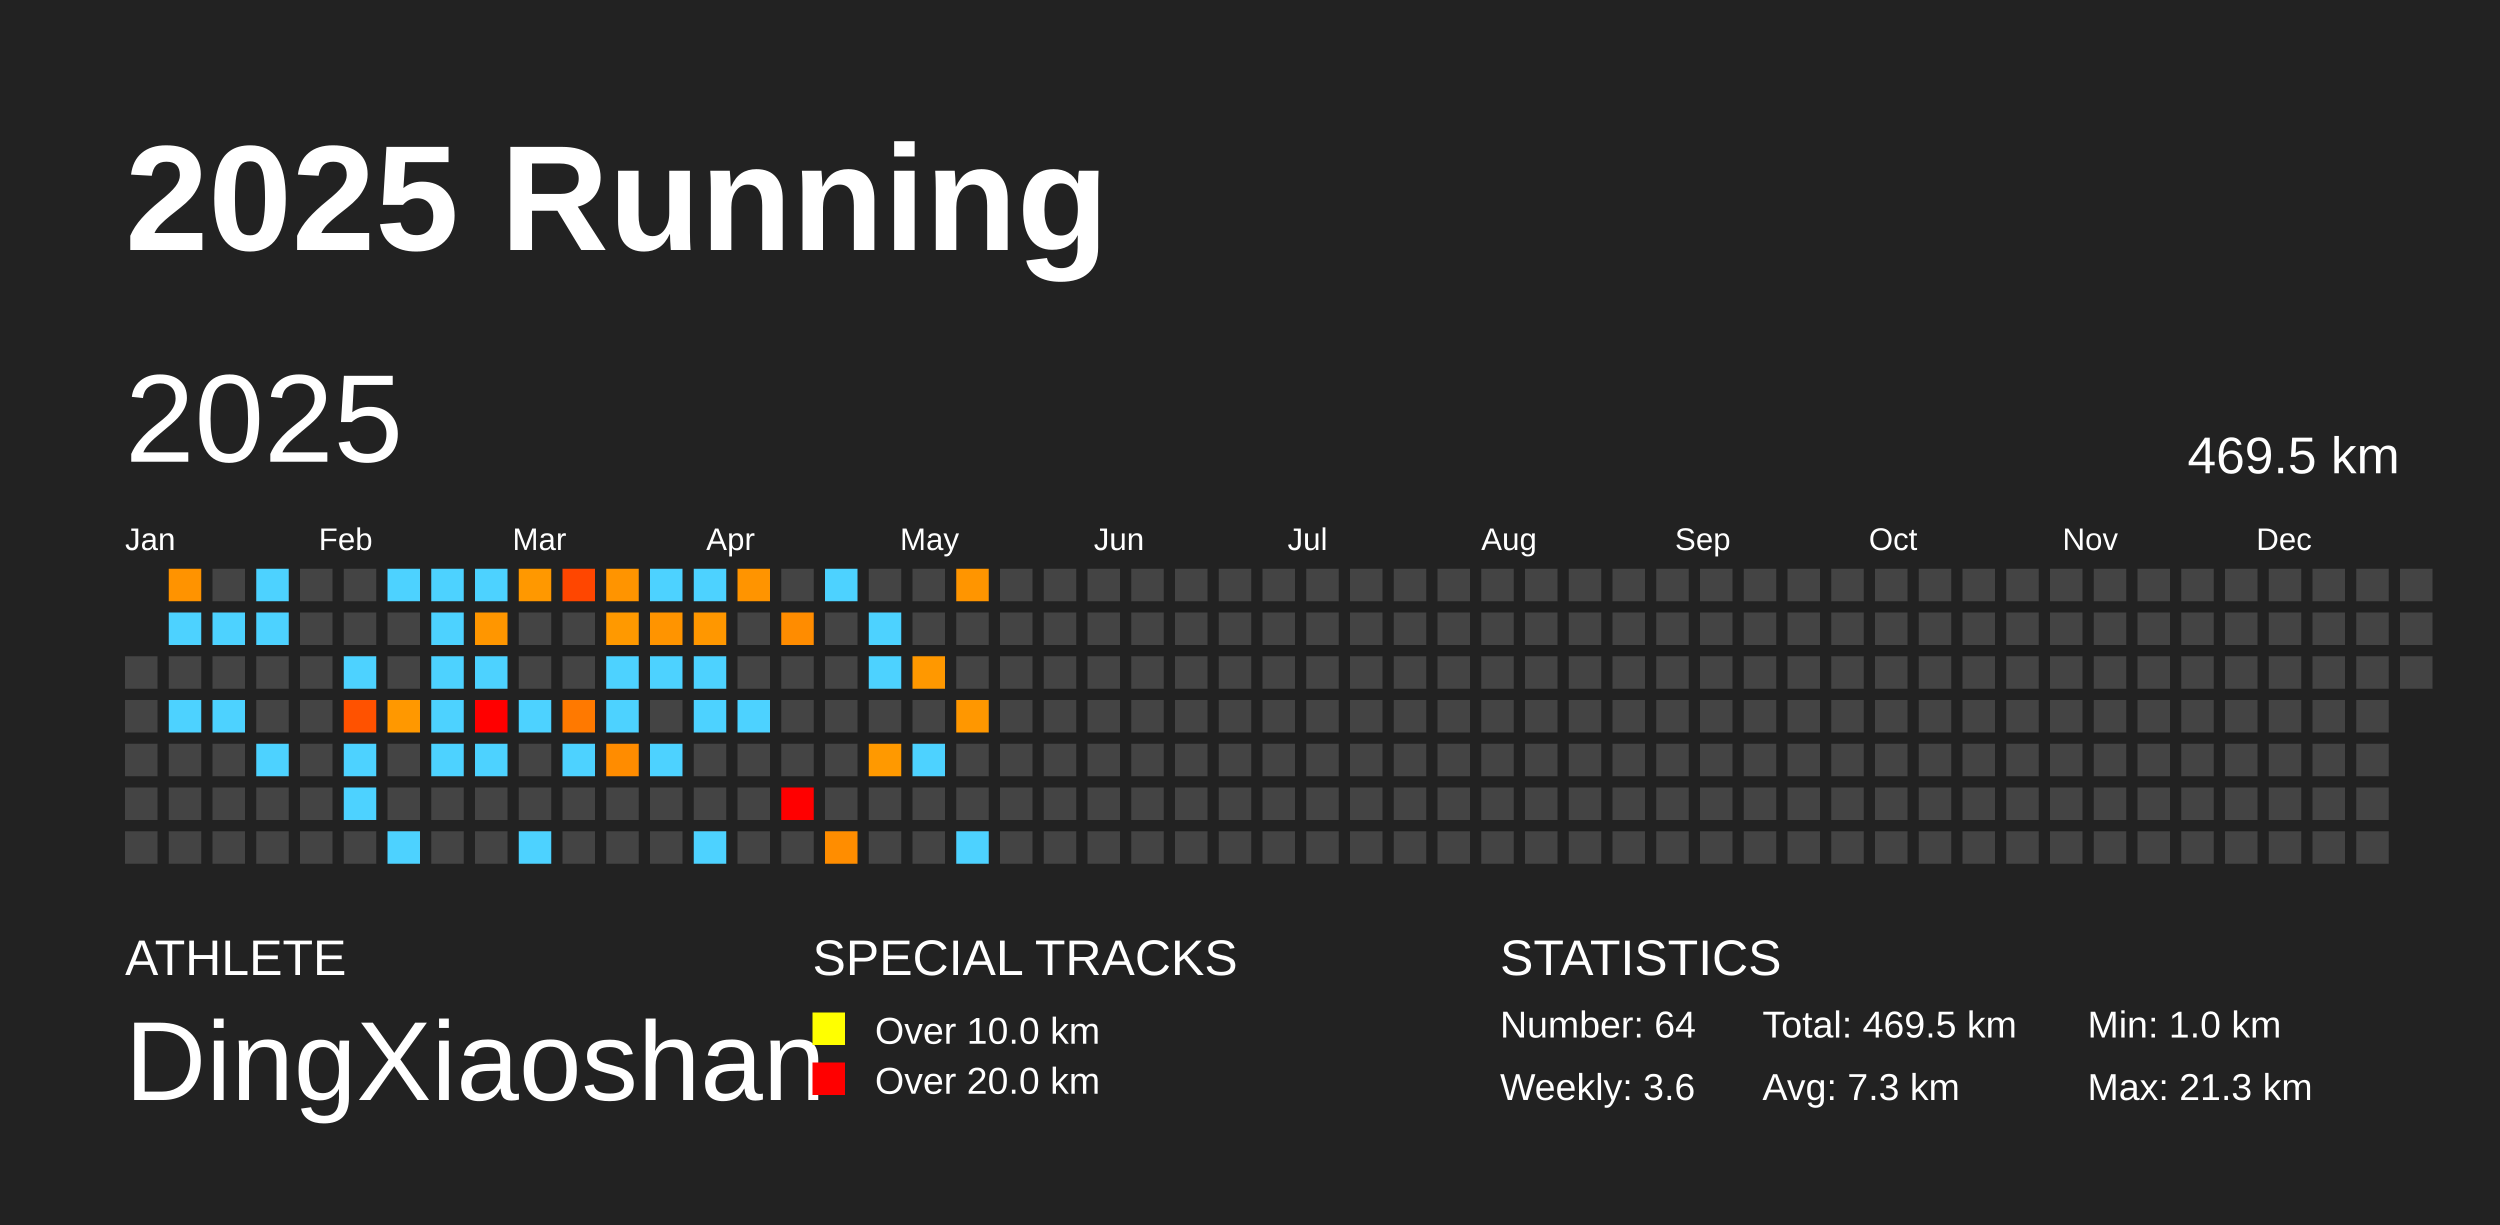
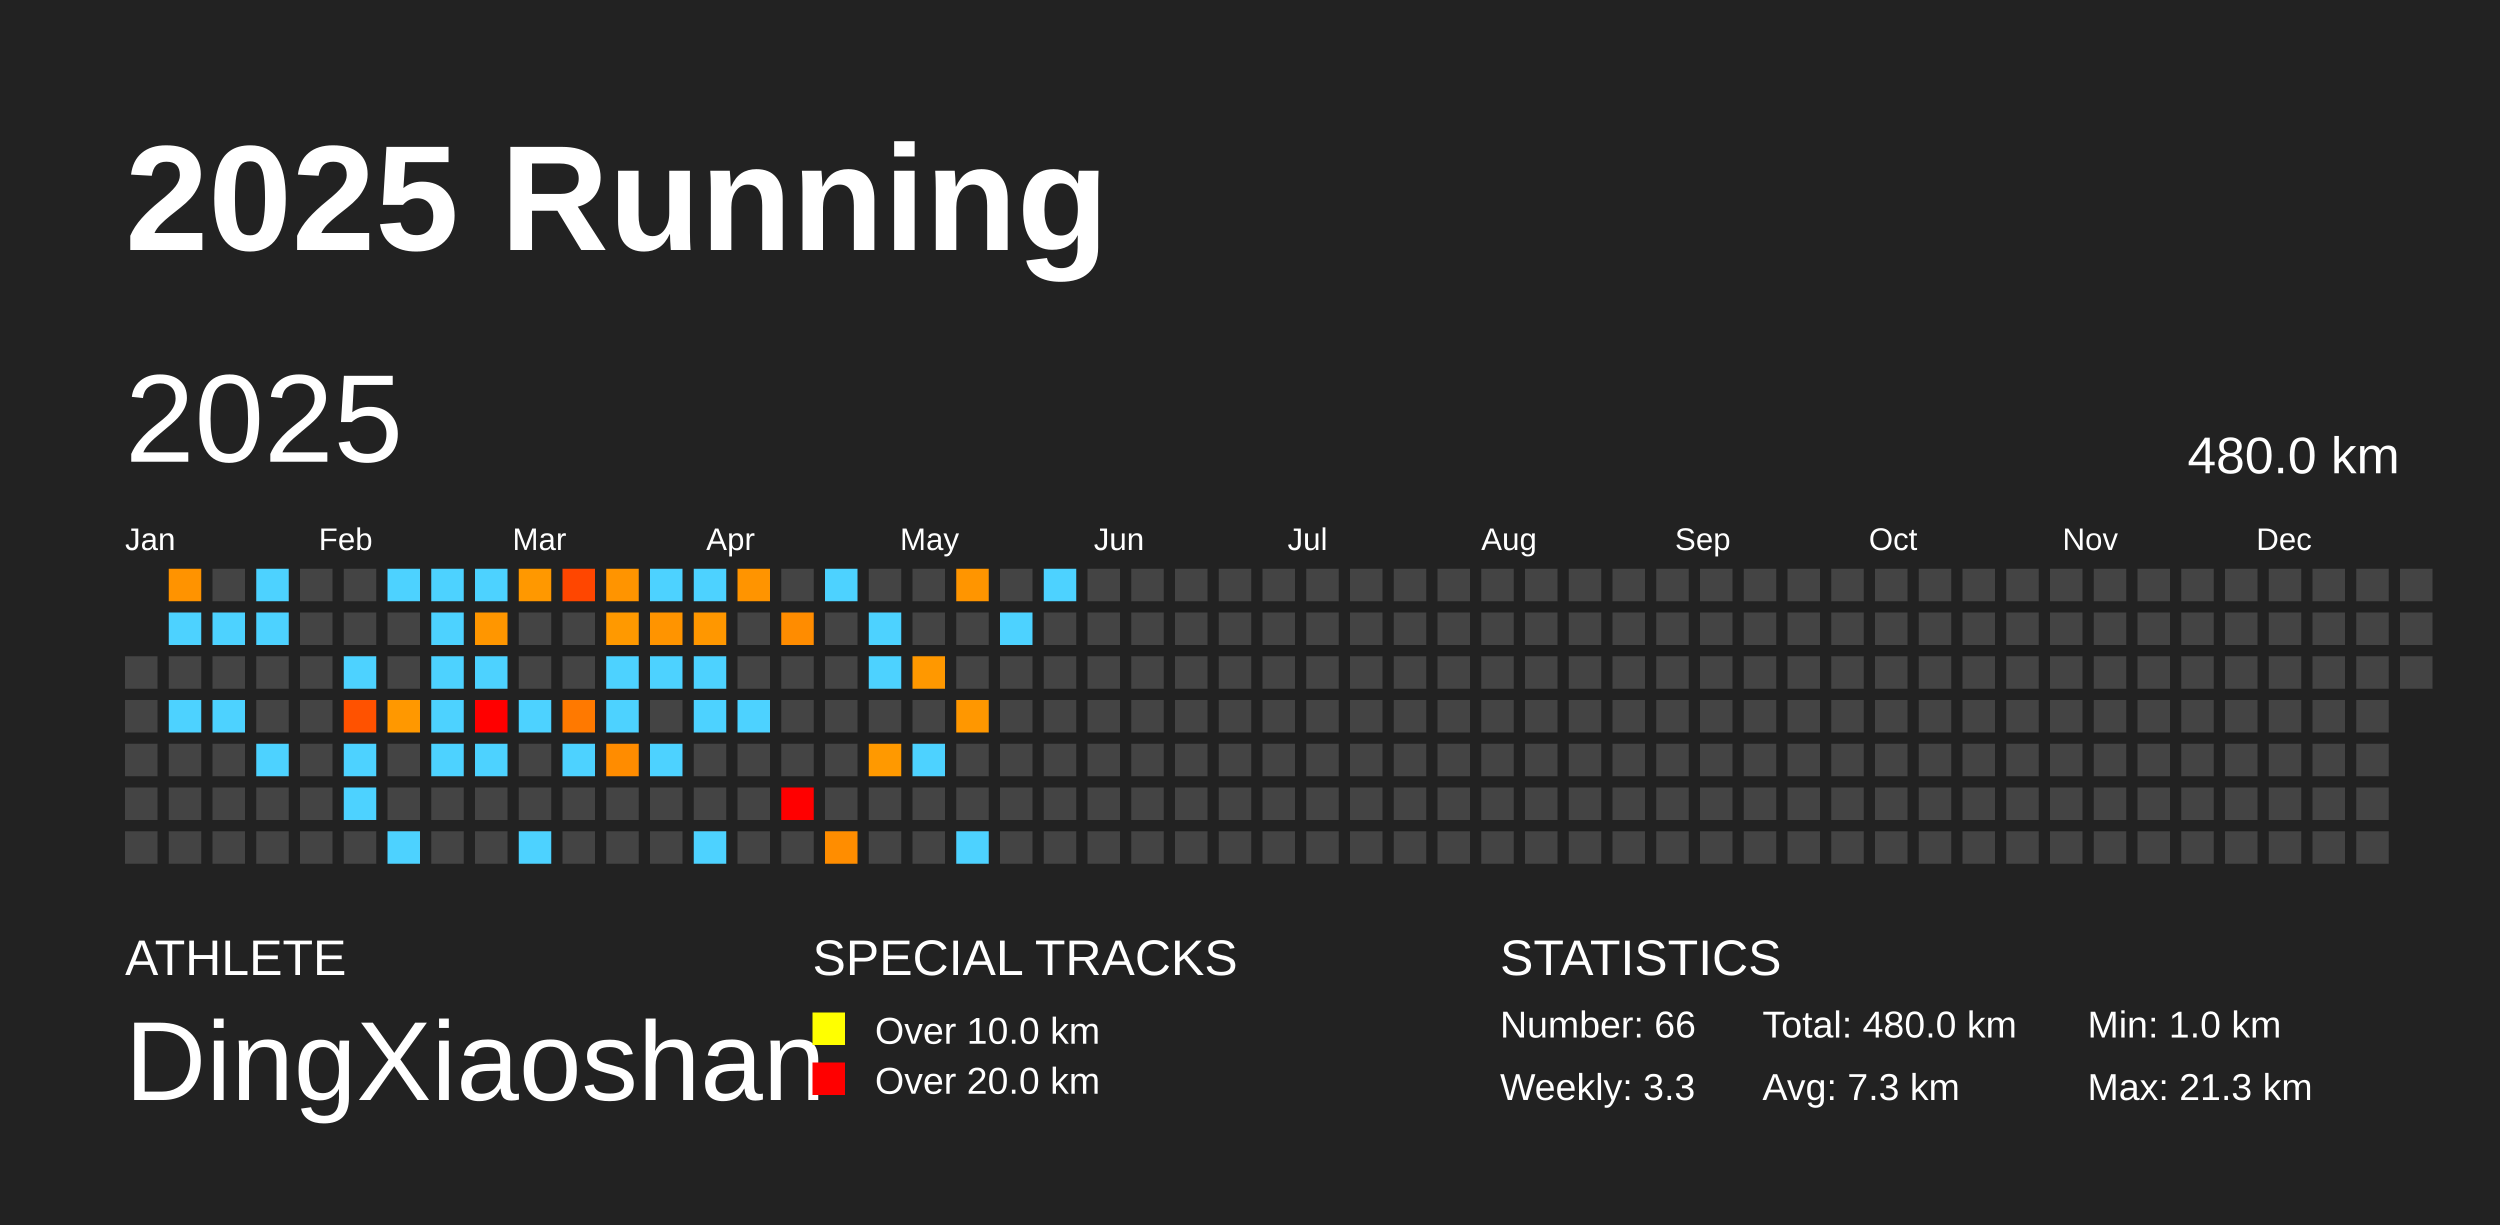
<svg xmlns="http://www.w3.org/2000/svg" baseProfile="full" height="98mm" version="1.1" viewBox="0,0,200,98" width="200mm">
  <defs />
  <rect fill="#222222" height="98" width="200" x="0" y="0" />
  <text fill="#FFFFFF" style="font-size:12px; font-family:Arial; font-weight:bold;" x="10" y="20">2025 Running</text>
  <text fill="#FFFFFF" style="font-size:4px; font-family:Arial" x="10" y="78">ATHLETE</text>
  <text fill="#FFFFFF" style="font-size:9px; font-family:Arial" x="10" y="88">DingXiaoshan</text>
  <text fill="#FFFFFF" style="font-size:4px; font-family:Arial" x="65" y="78">SPECIAL TRACKS</text>
  <rect fill="yellow" height="2.6" width="2.6" x="65" y="81" />
  <text fill="#FFFFFF" style="font-size:3px; font-family:Arial" x="70" y="83.5">Over 10.0 km</text>
  <rect fill="red" height="2.6" width="2.6" x="65" y="85" />
  <text fill="#FFFFFF" style="font-size:3px; font-family:Arial" x="70" y="87.5">Over 20.0 km</text>
  <text fill="#FFFFFF" style="font-size:4px; font-family:Arial" x="120" y="78">STATISTICS</text>
-   <text fill="#FFFFFF" style="font-size:3px; font-family:Arial" x="120" y="83">Number: 64</text>
-   <text fill="#FFFFFF" style="font-size:3px; font-family:Arial" x="120" y="88">Weekly: 3.6</text>
-   <text fill="#FFFFFF" style="font-size:3px; font-family:Arial" x="141" y="83">Total: 469.5 km</text>
+   <text fill="#FFFFFF" style="font-size:3px; font-family:Arial" x="120" y="83">Number: 66</text>
+   <text fill="#FFFFFF" style="font-size:3px; font-family:Arial" x="120" y="88">Weekly: 3.3</text>
+   <text fill="#FFFFFF" style="font-size:3px; font-family:Arial" x="141" y="83">Total: 480.0 km</text>
  <text fill="#FFFFFF" style="font-size:3px; font-family:Arial" x="141" y="88">Avg: 7.3 km</text>
  <text fill="#FFFFFF" style="font-size:3px; font-family:Arial" x="167" y="83">Min: 1.0 km</text>
  <text fill="#FFFFFF" style="font-size:3px; font-family:Arial" x="167" y="88">Max: 21.3 km</text>
  <text dominant-baseline="hanging" fill="#FFFFFF" style="font-size:10.0px; font-family:Arial;" x="10" y="30">2025</text>
-   <text dominant-baseline="hanging" fill="#FFFFFF" style="font-size:4.125px; font-family:Arial;" x="175" y="35">469.5 km</text>
+   <text dominant-baseline="hanging" fill="#FFFFFF" style="font-size:4.125px; font-family:Arial;" x="175" y="35">480.0 km</text>
  <text fill="#FFFFFF" style="font-size:2.5px; font-family:Arial" x="10.0" y="44">Jan</text>
  <text fill="#FFFFFF" style="font-size:2.5px; font-family:Arial" x="25.5" y="44">Feb</text>
  <text fill="#FFFFFF" style="font-size:2.5px; font-family:Arial" x="41.0" y="44">Mar</text>
  <text fill="#FFFFFF" style="font-size:2.5px; font-family:Arial" x="56.5" y="44">Apr</text>
  <text fill="#FFFFFF" style="font-size:2.5px; font-family:Arial" x="72.0" y="44">May</text>
  <text fill="#FFFFFF" style="font-size:2.5px; font-family:Arial" x="87.5" y="44">Jun</text>
  <text fill="#FFFFFF" style="font-size:2.5px; font-family:Arial" x="103.0" y="44">Jul</text>
  <text fill="#FFFFFF" style="font-size:2.5px; font-family:Arial" x="118.5" y="44">Aug</text>
  <text fill="#FFFFFF" style="font-size:2.5px; font-family:Arial" x="134.0" y="44">Sep</text>
  <text fill="#FFFFFF" style="font-size:2.5px; font-family:Arial" x="149.5" y="44">Oct</text>
  <text fill="#FFFFFF" style="font-size:2.5px; font-family:Arial" x="165.0" y="44">Nov</text>
  <text fill="#FFFFFF" style="font-size:2.5px; font-family:Arial" x="180.5" y="44">Dec</text>
  <rect fill="#444444" height="2.6" width="2.6" x="10.0" y="52.5" />
  <rect fill="#444444" height="2.6" width="2.6" x="10.0" y="56.0" />
  <rect fill="#444444" height="2.6" width="2.6" x="10.0" y="59.5" />
  <rect fill="#444444" height="2.6" width="2.6" x="10.0" y="63.0" />
  <rect fill="#444444" height="2.6" width="2.6" x="10.0" y="66.5" />
  <rect fill="#ff9300" height="2.6" width="2.6" x="13.5" y="45.5" />
  <rect fill="#4dd2ff" height="2.6" width="2.6" x="13.5" y="49.0" />
  <rect fill="#444444" height="2.6" width="2.6" x="13.5" y="52.5" />
  <rect fill="#4dd2ff" height="2.6" width="2.6" x="13.5" y="56.0" />
  <rect fill="#444444" height="2.6" width="2.6" x="13.5" y="59.5" />
  <rect fill="#444444" height="2.6" width="2.6" x="13.5" y="63.0" />
  <rect fill="#444444" height="2.6" width="2.6" x="13.5" y="66.5" />
  <rect fill="#444444" height="2.6" width="2.6" x="17.0" y="45.5" />
  <rect fill="#4dd2ff" height="2.6" width="2.6" x="17.0" y="49.0" />
  <rect fill="#444444" height="2.6" width="2.6" x="17.0" y="52.5" />
  <rect fill="#4dd2ff" height="2.6" width="2.6" x="17.0" y="56.0" />
  <rect fill="#444444" height="2.6" width="2.6" x="17.0" y="59.5" />
  <rect fill="#444444" height="2.6" width="2.6" x="17.0" y="63.0" />
  <rect fill="#444444" height="2.6" width="2.6" x="17.0" y="66.5" />
  <rect fill="#4dd2ff" height="2.6" width="2.6" x="20.5" y="45.5" />
  <rect fill="#4dd2ff" height="2.6" width="2.6" x="20.5" y="49.0" />
  <rect fill="#444444" height="2.6" width="2.6" x="20.5" y="52.5" />
  <rect fill="#444444" height="2.6" width="2.6" x="20.5" y="56.0" />
  <rect fill="#4dd2ff" height="2.6" width="2.6" x="20.5" y="59.5" />
  <rect fill="#444444" height="2.6" width="2.6" x="20.5" y="63.0" />
  <rect fill="#444444" height="2.6" width="2.6" x="20.5" y="66.5" />
  <rect fill="#444444" height="2.6" width="2.6" x="24.0" y="45.5" />
  <rect fill="#444444" height="2.6" width="2.6" x="24.0" y="49.0" />
  <rect fill="#444444" height="2.6" width="2.6" x="24.0" y="52.5" />
  <rect fill="#444444" height="2.6" width="2.6" x="24.0" y="56.0" />
  <rect fill="#444444" height="2.6" width="2.6" x="24.0" y="59.5" />
  <rect fill="#444444" height="2.6" width="2.6" x="24.0" y="63.0" />
  <rect fill="#444444" height="2.6" width="2.6" x="24.0" y="66.5" />
  <rect fill="#444444" height="2.6" width="2.6" x="27.5" y="45.5" />
  <rect fill="#444444" height="2.6" width="2.6" x="27.5" y="49.0" />
  <rect fill="#4dd2ff" height="2.6" width="2.6" x="27.5" y="52.5" />
  <rect fill="#ff5200" height="2.6" width="2.6" x="27.5" y="56.0" />
  <rect fill="#4dd2ff" height="2.6" width="2.6" x="27.5" y="59.5" />
  <rect fill="#4dd2ff" height="2.6" width="2.6" x="27.5" y="63.0" />
  <rect fill="#444444" height="2.6" width="2.6" x="27.5" y="66.5" />
  <rect fill="#4dd2ff" height="2.6" width="2.6" x="31.0" y="45.5" />
  <rect fill="#444444" height="2.6" width="2.6" x="31.0" y="49.0" />
  <rect fill="#444444" height="2.6" width="2.6" x="31.0" y="52.5" />
  <rect fill="#ff9800" height="2.6" width="2.6" x="31.0" y="56.0" />
  <rect fill="#444444" height="2.6" width="2.6" x="31.0" y="59.5" />
  <rect fill="#444444" height="2.6" width="2.6" x="31.0" y="63.0" />
  <rect fill="#4dd2ff" height="2.6" width="2.6" x="31.0" y="66.5" />
  <rect fill="#4dd2ff" height="2.6" width="2.6" x="34.5" y="45.5" />
  <rect fill="#4dd2ff" height="2.6" width="2.6" x="34.5" y="49.0" />
  <rect fill="#4dd2ff" height="2.6" width="2.6" x="34.5" y="52.5" />
  <rect fill="#4dd2ff" height="2.6" width="2.6" x="34.5" y="56.0" />
  <rect fill="#4dd2ff" height="2.6" width="2.6" x="34.5" y="59.5" />
  <rect fill="#444444" height="2.6" width="2.6" x="34.5" y="63.0" />
  <rect fill="#444444" height="2.6" width="2.6" x="34.5" y="66.5" />
  <rect fill="#4dd2ff" height="2.6" width="2.6" x="38.0" y="45.5" />
  <rect fill="#ff9600" height="2.6" width="2.6" x="38.0" y="49.0" />
  <rect fill="#4dd2ff" height="2.6" width="2.6" x="38.0" y="52.5" />
  <rect fill="red" height="2.6" width="2.6" x="38.0" y="56.0" />
  <rect fill="#4dd2ff" height="2.6" width="2.6" x="38.0" y="59.5" />
  <rect fill="#444444" height="2.6" width="2.6" x="38.0" y="63.0" />
  <rect fill="#444444" height="2.6" width="2.6" x="38.0" y="66.5" />
  <rect fill="#ff9800" height="2.6" width="2.6" x="41.5" y="45.5" />
  <rect fill="#444444" height="2.6" width="2.6" x="41.5" y="49.0" />
  <rect fill="#444444" height="2.6" width="2.6" x="41.5" y="52.5" />
  <rect fill="#4dd2ff" height="2.6" width="2.6" x="41.5" y="56.0" />
  <rect fill="#444444" height="2.6" width="2.6" x="41.5" y="59.5" />
  <rect fill="#444444" height="2.6" width="2.6" x="41.5" y="63.0" />
  <rect fill="#4dd2ff" height="2.6" width="2.6" x="41.5" y="66.5" />
  <rect fill="#ff4600" height="2.6" width="2.6" x="45.0" y="45.5" />
  <rect fill="#444444" height="2.6" width="2.6" x="45.0" y="49.0" />
  <rect fill="#444444" height="2.6" width="2.6" x="45.0" y="52.5" />
  <rect fill="#ff7900" height="2.6" width="2.6" x="45.0" y="56.0" />
  <rect fill="#4dd2ff" height="2.6" width="2.6" x="45.0" y="59.5" />
  <rect fill="#444444" height="2.6" width="2.6" x="45.0" y="63.0" />
  <rect fill="#444444" height="2.6" width="2.6" x="45.0" y="66.5" />
  <rect fill="#ff9400" height="2.6" width="2.6" x="48.5" y="45.5" />
  <rect fill="#ff9900" height="2.6" width="2.6" x="48.5" y="49.0" />
  <rect fill="#4dd2ff" height="2.6" width="2.6" x="48.5" y="52.5" />
  <rect fill="#4dd2ff" height="2.6" width="2.6" x="48.5" y="56.0" />
  <rect fill="#ff8c00" height="2.6" width="2.6" x="48.5" y="59.5" />
  <rect fill="#444444" height="2.6" width="2.6" x="48.5" y="63.0" />
  <rect fill="#444444" height="2.6" width="2.6" x="48.5" y="66.5" />
  <rect fill="#4dd2ff" height="2.6" width="2.6" x="52.0" y="45.5" />
  <rect fill="#ff9400" height="2.6" width="2.6" x="52.0" y="49.0" />
  <rect fill="#4dd2ff" height="2.6" width="2.6" x="52.0" y="52.5" />
  <rect fill="#444444" height="2.6" width="2.6" x="52.0" y="56.0" />
  <rect fill="#4dd2ff" height="2.6" width="2.6" x="52.0" y="59.5" />
  <rect fill="#444444" height="2.6" width="2.6" x="52.0" y="63.0" />
  <rect fill="#444444" height="2.6" width="2.6" x="52.0" y="66.5" />
  <rect fill="#4dd2ff" height="2.6" width="2.6" x="55.5" y="45.5" />
  <rect fill="#ff9700" height="2.6" width="2.6" x="55.5" y="49.0" />
  <rect fill="#4dd2ff" height="2.6" width="2.6" x="55.5" y="52.5" />
  <rect fill="#4dd2ff" height="2.6" width="2.6" x="55.5" y="56.0" />
  <rect fill="#444444" height="2.6" width="2.6" x="55.5" y="59.5" />
  <rect fill="#444444" height="2.6" width="2.6" x="55.5" y="63.0" />
  <rect fill="#4dd2ff" height="2.6" width="2.6" x="55.5" y="66.5" />
  <rect fill="#ff9400" height="2.6" width="2.6" x="59.0" y="45.5" />
  <rect fill="#444444" height="2.6" width="2.6" x="59.0" y="49.0" />
  <rect fill="#444444" height="2.6" width="2.6" x="59.0" y="52.5" />
  <rect fill="#4dd2ff" height="2.6" width="2.6" x="59.0" y="56.0" />
  <rect fill="#444444" height="2.6" width="2.6" x="59.0" y="59.5" />
  <rect fill="#444444" height="2.6" width="2.6" x="59.0" y="63.0" />
  <rect fill="#444444" height="2.6" width="2.6" x="59.0" y="66.5" />
  <rect fill="#444444" height="2.6" width="2.6" x="62.5" y="45.5" />
  <rect fill="#ff8c00" height="2.6" width="2.6" x="62.5" y="49.0" />
  <rect fill="#444444" height="2.6" width="2.6" x="62.5" y="52.5" />
  <rect fill="#444444" height="2.6" width="2.6" x="62.5" y="56.0" />
  <rect fill="#444444" height="2.6" width="2.6" x="62.5" y="59.5" />
  <rect fill="red" height="2.6" width="2.6" x="62.5" y="63.0" />
  <rect fill="#444444" height="2.6" width="2.6" x="62.5" y="66.5" />
  <rect fill="#4dd2ff" height="2.6" width="2.6" x="66.0" y="45.5" />
  <rect fill="#444444" height="2.6" width="2.6" x="66.0" y="49.0" />
  <rect fill="#444444" height="2.6" width="2.6" x="66.0" y="52.5" />
  <rect fill="#444444" height="2.6" width="2.6" x="66.0" y="56.0" />
  <rect fill="#444444" height="2.6" width="2.6" x="66.0" y="59.5" />
  <rect fill="#444444" height="2.6" width="2.6" x="66.0" y="63.0" />
  <rect fill="#ff8d00" height="2.6" width="2.6" x="66.0" y="66.5" />
  <rect fill="#444444" height="2.6" width="2.6" x="69.5" y="45.5" />
  <rect fill="#4dd2ff" height="2.6" width="2.6" x="69.5" y="49.0" />
  <rect fill="#4dd2ff" height="2.6" width="2.6" x="69.5" y="52.5" />
  <rect fill="#444444" height="2.6" width="2.6" x="69.5" y="56.0" />
  <rect fill="#ff9900" height="2.6" width="2.6" x="69.5" y="59.5" />
  <rect fill="#444444" height="2.6" width="2.6" x="69.5" y="63.0" />
  <rect fill="#444444" height="2.6" width="2.6" x="69.5" y="66.5" />
  <rect fill="#444444" height="2.6" width="2.6" x="73.0" y="45.5" />
  <rect fill="#444444" height="2.6" width="2.6" x="73.0" y="49.0" />
  <rect fill="#ff9800" height="2.6" width="2.6" x="73.0" y="52.5" />
  <rect fill="#444444" height="2.6" width="2.6" x="73.0" y="56.0" />
  <rect fill="#4dd2ff" height="2.6" width="2.6" x="73.0" y="59.5" />
  <rect fill="#444444" height="2.6" width="2.6" x="73.0" y="63.0" />
  <rect fill="#444444" height="2.6" width="2.6" x="73.0" y="66.5" />
  <rect fill="#ff9500" height="2.6" width="2.6" x="76.5" y="45.5" />
  <rect fill="#444444" height="2.6" width="2.6" x="76.5" y="49.0" />
  <rect fill="#444444" height="2.6" width="2.6" x="76.5" y="52.5" />
  <rect fill="#ff9700" height="2.6" width="2.6" x="76.5" y="56.0" />
  <rect fill="#444444" height="2.6" width="2.6" x="76.5" y="59.5" />
  <rect fill="#444444" height="2.6" width="2.6" x="76.5" y="63.0" />
  <rect fill="#4dd2ff" height="2.6" width="2.6" x="76.5" y="66.5" />
  <rect fill="#444444" height="2.6" width="2.6" x="80.0" y="45.5" />
-   <rect fill="#444444" height="2.6" width="2.6" x="80.0" y="49.0" />
+   <rect fill="#4dd2ff" height="2.6" width="2.6" x="80.0" y="49.0" />
  <rect fill="#444444" height="2.6" width="2.6" x="80.0" y="52.5" />
  <rect fill="#444444" height="2.6" width="2.6" x="80.0" y="56.0" />
  <rect fill="#444444" height="2.6" width="2.6" x="80.0" y="59.5" />
  <rect fill="#444444" height="2.6" width="2.6" x="80.0" y="63.0" />
  <rect fill="#444444" height="2.6" width="2.6" x="80.0" y="66.5" />
-   <rect fill="#444444" height="2.6" width="2.6" x="83.5" y="45.5" />
+   <rect fill="#4dd2ff" height="2.6" width="2.6" x="83.5" y="45.5" />
  <rect fill="#444444" height="2.6" width="2.6" x="83.5" y="49.0" />
  <rect fill="#444444" height="2.6" width="2.6" x="83.5" y="52.5" />
  <rect fill="#444444" height="2.6" width="2.6" x="83.5" y="56.0" />
  <rect fill="#444444" height="2.6" width="2.6" x="83.5" y="59.5" />
  <rect fill="#444444" height="2.6" width="2.6" x="83.5" y="63.0" />
  <rect fill="#444444" height="2.6" width="2.6" x="83.5" y="66.5" />
  <rect fill="#444444" height="2.6" width="2.6" x="87.0" y="45.5" />
  <rect fill="#444444" height="2.6" width="2.6" x="87.0" y="49.0" />
  <rect fill="#444444" height="2.6" width="2.6" x="87.0" y="52.5" />
  <rect fill="#444444" height="2.6" width="2.6" x="87.0" y="56.0" />
  <rect fill="#444444" height="2.6" width="2.6" x="87.0" y="59.5" />
  <rect fill="#444444" height="2.6" width="2.6" x="87.0" y="63.0" />
  <rect fill="#444444" height="2.6" width="2.6" x="87.0" y="66.5" />
  <rect fill="#444444" height="2.6" width="2.6" x="90.5" y="45.5" />
  <rect fill="#444444" height="2.6" width="2.6" x="90.5" y="49.0" />
  <rect fill="#444444" height="2.6" width="2.6" x="90.5" y="52.5" />
  <rect fill="#444444" height="2.6" width="2.6" x="90.5" y="56.0" />
  <rect fill="#444444" height="2.6" width="2.6" x="90.5" y="59.5" />
  <rect fill="#444444" height="2.6" width="2.6" x="90.5" y="63.0" />
  <rect fill="#444444" height="2.6" width="2.6" x="90.5" y="66.5" />
  <rect fill="#444444" height="2.6" width="2.6" x="94.0" y="45.5" />
  <rect fill="#444444" height="2.6" width="2.6" x="94.0" y="49.0" />
  <rect fill="#444444" height="2.6" width="2.6" x="94.0" y="52.5" />
  <rect fill="#444444" height="2.6" width="2.6" x="94.0" y="56.0" />
  <rect fill="#444444" height="2.6" width="2.6" x="94.0" y="59.5" />
  <rect fill="#444444" height="2.6" width="2.6" x="94.0" y="63.0" />
  <rect fill="#444444" height="2.6" width="2.6" x="94.0" y="66.5" />
  <rect fill="#444444" height="2.6" width="2.6" x="97.5" y="45.5" />
  <rect fill="#444444" height="2.6" width="2.6" x="97.5" y="49.0" />
  <rect fill="#444444" height="2.6" width="2.6" x="97.5" y="52.5" />
  <rect fill="#444444" height="2.6" width="2.6" x="97.5" y="56.0" />
  <rect fill="#444444" height="2.6" width="2.6" x="97.5" y="59.5" />
  <rect fill="#444444" height="2.6" width="2.6" x="97.5" y="63.0" />
  <rect fill="#444444" height="2.6" width="2.6" x="97.5" y="66.5" />
  <rect fill="#444444" height="2.6" width="2.6" x="101.0" y="45.5" />
  <rect fill="#444444" height="2.6" width="2.6" x="101.0" y="49.0" />
  <rect fill="#444444" height="2.6" width="2.6" x="101.0" y="52.5" />
  <rect fill="#444444" height="2.6" width="2.6" x="101.0" y="56.0" />
  <rect fill="#444444" height="2.6" width="2.6" x="101.0" y="59.5" />
  <rect fill="#444444" height="2.6" width="2.6" x="101.0" y="63.0" />
  <rect fill="#444444" height="2.6" width="2.6" x="101.0" y="66.5" />
  <rect fill="#444444" height="2.6" width="2.6" x="104.5" y="45.5" />
  <rect fill="#444444" height="2.6" width="2.6" x="104.5" y="49.0" />
  <rect fill="#444444" height="2.6" width="2.6" x="104.5" y="52.5" />
  <rect fill="#444444" height="2.6" width="2.6" x="104.5" y="56.0" />
  <rect fill="#444444" height="2.6" width="2.6" x="104.5" y="59.5" />
  <rect fill="#444444" height="2.6" width="2.6" x="104.5" y="63.0" />
  <rect fill="#444444" height="2.6" width="2.6" x="104.5" y="66.5" />
  <rect fill="#444444" height="2.6" width="2.6" x="108.0" y="45.5" />
  <rect fill="#444444" height="2.6" width="2.6" x="108.0" y="49.0" />
  <rect fill="#444444" height="2.6" width="2.6" x="108.0" y="52.5" />
  <rect fill="#444444" height="2.6" width="2.6" x="108.0" y="56.0" />
  <rect fill="#444444" height="2.6" width="2.6" x="108.0" y="59.5" />
  <rect fill="#444444" height="2.6" width="2.6" x="108.0" y="63.0" />
  <rect fill="#444444" height="2.6" width="2.6" x="108.0" y="66.5" />
  <rect fill="#444444" height="2.6" width="2.6" x="111.5" y="45.5" />
  <rect fill="#444444" height="2.6" width="2.6" x="111.5" y="49.0" />
  <rect fill="#444444" height="2.6" width="2.6" x="111.5" y="52.5" />
  <rect fill="#444444" height="2.6" width="2.6" x="111.5" y="56.0" />
  <rect fill="#444444" height="2.6" width="2.6" x="111.5" y="59.5" />
  <rect fill="#444444" height="2.6" width="2.6" x="111.5" y="63.0" />
  <rect fill="#444444" height="2.6" width="2.6" x="111.5" y="66.5" />
  <rect fill="#444444" height="2.6" width="2.6" x="115.0" y="45.5" />
  <rect fill="#444444" height="2.6" width="2.6" x="115.0" y="49.0" />
  <rect fill="#444444" height="2.6" width="2.6" x="115.0" y="52.5" />
  <rect fill="#444444" height="2.6" width="2.6" x="115.0" y="56.0" />
  <rect fill="#444444" height="2.6" width="2.6" x="115.0" y="59.5" />
  <rect fill="#444444" height="2.6" width="2.6" x="115.0" y="63.0" />
  <rect fill="#444444" height="2.6" width="2.6" x="115.0" y="66.5" />
  <rect fill="#444444" height="2.6" width="2.6" x="118.5" y="45.5" />
  <rect fill="#444444" height="2.6" width="2.6" x="118.5" y="49.0" />
  <rect fill="#444444" height="2.6" width="2.6" x="118.5" y="52.5" />
  <rect fill="#444444" height="2.6" width="2.6" x="118.5" y="56.0" />
  <rect fill="#444444" height="2.6" width="2.6" x="118.5" y="59.5" />
  <rect fill="#444444" height="2.6" width="2.6" x="118.5" y="63.0" />
  <rect fill="#444444" height="2.6" width="2.6" x="118.5" y="66.5" />
  <rect fill="#444444" height="2.6" width="2.6" x="122.0" y="45.5" />
  <rect fill="#444444" height="2.6" width="2.6" x="122.0" y="49.0" />
  <rect fill="#444444" height="2.6" width="2.6" x="122.0" y="52.5" />
  <rect fill="#444444" height="2.6" width="2.6" x="122.0" y="56.0" />
  <rect fill="#444444" height="2.6" width="2.6" x="122.0" y="59.5" />
  <rect fill="#444444" height="2.6" width="2.6" x="122.0" y="63.0" />
  <rect fill="#444444" height="2.6" width="2.6" x="122.0" y="66.5" />
  <rect fill="#444444" height="2.6" width="2.6" x="125.5" y="45.5" />
  <rect fill="#444444" height="2.6" width="2.6" x="125.5" y="49.0" />
  <rect fill="#444444" height="2.6" width="2.6" x="125.5" y="52.5" />
  <rect fill="#444444" height="2.6" width="2.6" x="125.5" y="56.0" />
  <rect fill="#444444" height="2.6" width="2.6" x="125.5" y="59.5" />
  <rect fill="#444444" height="2.6" width="2.6" x="125.5" y="63.0" />
  <rect fill="#444444" height="2.6" width="2.6" x="125.5" y="66.5" />
  <rect fill="#444444" height="2.6" width="2.6" x="129.0" y="45.5" />
  <rect fill="#444444" height="2.6" width="2.6" x="129.0" y="49.0" />
  <rect fill="#444444" height="2.6" width="2.6" x="129.0" y="52.5" />
  <rect fill="#444444" height="2.6" width="2.6" x="129.0" y="56.0" />
  <rect fill="#444444" height="2.6" width="2.6" x="129.0" y="59.5" />
  <rect fill="#444444" height="2.6" width="2.6" x="129.0" y="63.0" />
  <rect fill="#444444" height="2.6" width="2.6" x="129.0" y="66.5" />
  <rect fill="#444444" height="2.6" width="2.6" x="132.5" y="45.5" />
  <rect fill="#444444" height="2.6" width="2.6" x="132.5" y="49.0" />
  <rect fill="#444444" height="2.6" width="2.6" x="132.5" y="52.5" />
  <rect fill="#444444" height="2.6" width="2.6" x="132.5" y="56.0" />
  <rect fill="#444444" height="2.6" width="2.6" x="132.5" y="59.5" />
  <rect fill="#444444" height="2.6" width="2.6" x="132.5" y="63.0" />
  <rect fill="#444444" height="2.6" width="2.6" x="132.5" y="66.5" />
  <rect fill="#444444" height="2.6" width="2.6" x="136.0" y="45.5" />
  <rect fill="#444444" height="2.6" width="2.6" x="136.0" y="49.0" />
  <rect fill="#444444" height="2.6" width="2.6" x="136.0" y="52.5" />
  <rect fill="#444444" height="2.6" width="2.6" x="136.0" y="56.0" />
  <rect fill="#444444" height="2.6" width="2.6" x="136.0" y="59.5" />
  <rect fill="#444444" height="2.6" width="2.6" x="136.0" y="63.0" />
  <rect fill="#444444" height="2.6" width="2.6" x="136.0" y="66.5" />
  <rect fill="#444444" height="2.6" width="2.6" x="139.5" y="45.5" />
  <rect fill="#444444" height="2.6" width="2.6" x="139.5" y="49.0" />
  <rect fill="#444444" height="2.6" width="2.6" x="139.5" y="52.5" />
  <rect fill="#444444" height="2.6" width="2.6" x="139.5" y="56.0" />
  <rect fill="#444444" height="2.6" width="2.6" x="139.5" y="59.5" />
  <rect fill="#444444" height="2.6" width="2.6" x="139.5" y="63.0" />
  <rect fill="#444444" height="2.6" width="2.6" x="139.5" y="66.5" />
  <rect fill="#444444" height="2.6" width="2.6" x="143.0" y="45.5" />
  <rect fill="#444444" height="2.6" width="2.6" x="143.0" y="49.0" />
  <rect fill="#444444" height="2.6" width="2.6" x="143.0" y="52.5" />
  <rect fill="#444444" height="2.6" width="2.6" x="143.0" y="56.0" />
  <rect fill="#444444" height="2.6" width="2.6" x="143.0" y="59.5" />
  <rect fill="#444444" height="2.6" width="2.6" x="143.0" y="63.0" />
  <rect fill="#444444" height="2.6" width="2.6" x="143.0" y="66.5" />
  <rect fill="#444444" height="2.6" width="2.6" x="146.5" y="45.5" />
  <rect fill="#444444" height="2.6" width="2.6" x="146.5" y="49.0" />
  <rect fill="#444444" height="2.6" width="2.6" x="146.5" y="52.5" />
  <rect fill="#444444" height="2.6" width="2.6" x="146.5" y="56.0" />
  <rect fill="#444444" height="2.6" width="2.6" x="146.5" y="59.5" />
  <rect fill="#444444" height="2.6" width="2.6" x="146.5" y="63.0" />
  <rect fill="#444444" height="2.6" width="2.6" x="146.5" y="66.5" />
  <rect fill="#444444" height="2.6" width="2.6" x="150.0" y="45.5" />
  <rect fill="#444444" height="2.6" width="2.6" x="150.0" y="49.0" />
  <rect fill="#444444" height="2.6" width="2.6" x="150.0" y="52.5" />
  <rect fill="#444444" height="2.6" width="2.6" x="150.0" y="56.0" />
  <rect fill="#444444" height="2.6" width="2.6" x="150.0" y="59.5" />
  <rect fill="#444444" height="2.6" width="2.6" x="150.0" y="63.0" />
  <rect fill="#444444" height="2.6" width="2.6" x="150.0" y="66.5" />
  <rect fill="#444444" height="2.6" width="2.6" x="153.5" y="45.5" />
  <rect fill="#444444" height="2.6" width="2.6" x="153.5" y="49.0" />
  <rect fill="#444444" height="2.6" width="2.6" x="153.5" y="52.5" />
  <rect fill="#444444" height="2.6" width="2.6" x="153.5" y="56.0" />
  <rect fill="#444444" height="2.6" width="2.6" x="153.5" y="59.5" />
  <rect fill="#444444" height="2.6" width="2.6" x="153.5" y="63.0" />
  <rect fill="#444444" height="2.6" width="2.6" x="153.5" y="66.5" />
  <rect fill="#444444" height="2.6" width="2.6" x="157.0" y="45.5" />
  <rect fill="#444444" height="2.6" width="2.6" x="157.0" y="49.0" />
  <rect fill="#444444" height="2.6" width="2.6" x="157.0" y="52.5" />
  <rect fill="#444444" height="2.6" width="2.6" x="157.0" y="56.0" />
  <rect fill="#444444" height="2.6" width="2.6" x="157.0" y="59.5" />
  <rect fill="#444444" height="2.6" width="2.6" x="157.0" y="63.0" />
  <rect fill="#444444" height="2.6" width="2.6" x="157.0" y="66.5" />
  <rect fill="#444444" height="2.6" width="2.6" x="160.5" y="45.5" />
  <rect fill="#444444" height="2.6" width="2.6" x="160.5" y="49.0" />
  <rect fill="#444444" height="2.6" width="2.6" x="160.5" y="52.5" />
  <rect fill="#444444" height="2.6" width="2.6" x="160.5" y="56.0" />
  <rect fill="#444444" height="2.6" width="2.6" x="160.5" y="59.5" />
  <rect fill="#444444" height="2.6" width="2.6" x="160.5" y="63.0" />
  <rect fill="#444444" height="2.6" width="2.6" x="160.5" y="66.5" />
  <rect fill="#444444" height="2.6" width="2.6" x="164.0" y="45.5" />
  <rect fill="#444444" height="2.6" width="2.6" x="164.0" y="49.0" />
  <rect fill="#444444" height="2.6" width="2.6" x="164.0" y="52.5" />
  <rect fill="#444444" height="2.6" width="2.6" x="164.0" y="56.0" />
  <rect fill="#444444" height="2.6" width="2.6" x="164.0" y="59.5" />
  <rect fill="#444444" height="2.6" width="2.6" x="164.0" y="63.0" />
  <rect fill="#444444" height="2.6" width="2.6" x="164.0" y="66.5" />
  <rect fill="#444444" height="2.6" width="2.6" x="167.5" y="45.5" />
  <rect fill="#444444" height="2.6" width="2.6" x="167.5" y="49.0" />
  <rect fill="#444444" height="2.6" width="2.6" x="167.5" y="52.5" />
  <rect fill="#444444" height="2.6" width="2.6" x="167.5" y="56.0" />
  <rect fill="#444444" height="2.6" width="2.6" x="167.5" y="59.5" />
  <rect fill="#444444" height="2.6" width="2.6" x="167.5" y="63.0" />
  <rect fill="#444444" height="2.6" width="2.6" x="167.5" y="66.5" />
  <rect fill="#444444" height="2.6" width="2.6" x="171.0" y="45.5" />
  <rect fill="#444444" height="2.6" width="2.6" x="171.0" y="49.0" />
  <rect fill="#444444" height="2.6" width="2.6" x="171.0" y="52.5" />
  <rect fill="#444444" height="2.6" width="2.6" x="171.0" y="56.0" />
  <rect fill="#444444" height="2.6" width="2.6" x="171.0" y="59.5" />
  <rect fill="#444444" height="2.6" width="2.6" x="171.0" y="63.0" />
  <rect fill="#444444" height="2.6" width="2.6" x="171.0" y="66.5" />
  <rect fill="#444444" height="2.6" width="2.6" x="174.5" y="45.5" />
  <rect fill="#444444" height="2.6" width="2.6" x="174.5" y="49.0" />
  <rect fill="#444444" height="2.6" width="2.6" x="174.5" y="52.5" />
  <rect fill="#444444" height="2.6" width="2.6" x="174.5" y="56.0" />
  <rect fill="#444444" height="2.6" width="2.6" x="174.5" y="59.5" />
  <rect fill="#444444" height="2.6" width="2.6" x="174.5" y="63.0" />
  <rect fill="#444444" height="2.6" width="2.6" x="174.5" y="66.5" />
  <rect fill="#444444" height="2.6" width="2.6" x="178.0" y="45.5" />
  <rect fill="#444444" height="2.6" width="2.6" x="178.0" y="49.0" />
  <rect fill="#444444" height="2.6" width="2.6" x="178.0" y="52.5" />
  <rect fill="#444444" height="2.6" width="2.6" x="178.0" y="56.0" />
  <rect fill="#444444" height="2.6" width="2.6" x="178.0" y="59.5" />
  <rect fill="#444444" height="2.6" width="2.6" x="178.0" y="63.0" />
  <rect fill="#444444" height="2.6" width="2.6" x="178.0" y="66.5" />
  <rect fill="#444444" height="2.6" width="2.6" x="181.5" y="45.5" />
  <rect fill="#444444" height="2.6" width="2.6" x="181.5" y="49.0" />
  <rect fill="#444444" height="2.6" width="2.6" x="181.5" y="52.5" />
  <rect fill="#444444" height="2.6" width="2.6" x="181.5" y="56.0" />
  <rect fill="#444444" height="2.6" width="2.6" x="181.5" y="59.5" />
  <rect fill="#444444" height="2.6" width="2.6" x="181.5" y="63.0" />
  <rect fill="#444444" height="2.6" width="2.6" x="181.5" y="66.5" />
  <rect fill="#444444" height="2.6" width="2.6" x="185.0" y="45.5" />
  <rect fill="#444444" height="2.6" width="2.6" x="185.0" y="49.0" />
  <rect fill="#444444" height="2.6" width="2.6" x="185.0" y="52.5" />
  <rect fill="#444444" height="2.6" width="2.6" x="185.0" y="56.0" />
  <rect fill="#444444" height="2.6" width="2.6" x="185.0" y="59.5" />
  <rect fill="#444444" height="2.6" width="2.6" x="185.0" y="63.0" />
  <rect fill="#444444" height="2.6" width="2.6" x="185.0" y="66.5" />
  <rect fill="#444444" height="2.6" width="2.6" x="188.5" y="45.5" />
  <rect fill="#444444" height="2.6" width="2.6" x="188.5" y="49.0" />
  <rect fill="#444444" height="2.6" width="2.6" x="188.5" y="52.5" />
  <rect fill="#444444" height="2.6" width="2.6" x="188.5" y="56.0" />
  <rect fill="#444444" height="2.6" width="2.6" x="188.5" y="59.5" />
  <rect fill="#444444" height="2.6" width="2.6" x="188.5" y="63.0" />
  <rect fill="#444444" height="2.6" width="2.6" x="188.5" y="66.5" />
  <rect fill="#444444" height="2.6" width="2.6" x="192.0" y="45.5" />
  <rect fill="#444444" height="2.6" width="2.6" x="192.0" y="49.0" />
  <rect fill="#444444" height="2.6" width="2.6" x="192.0" y="52.5" />
</svg>
